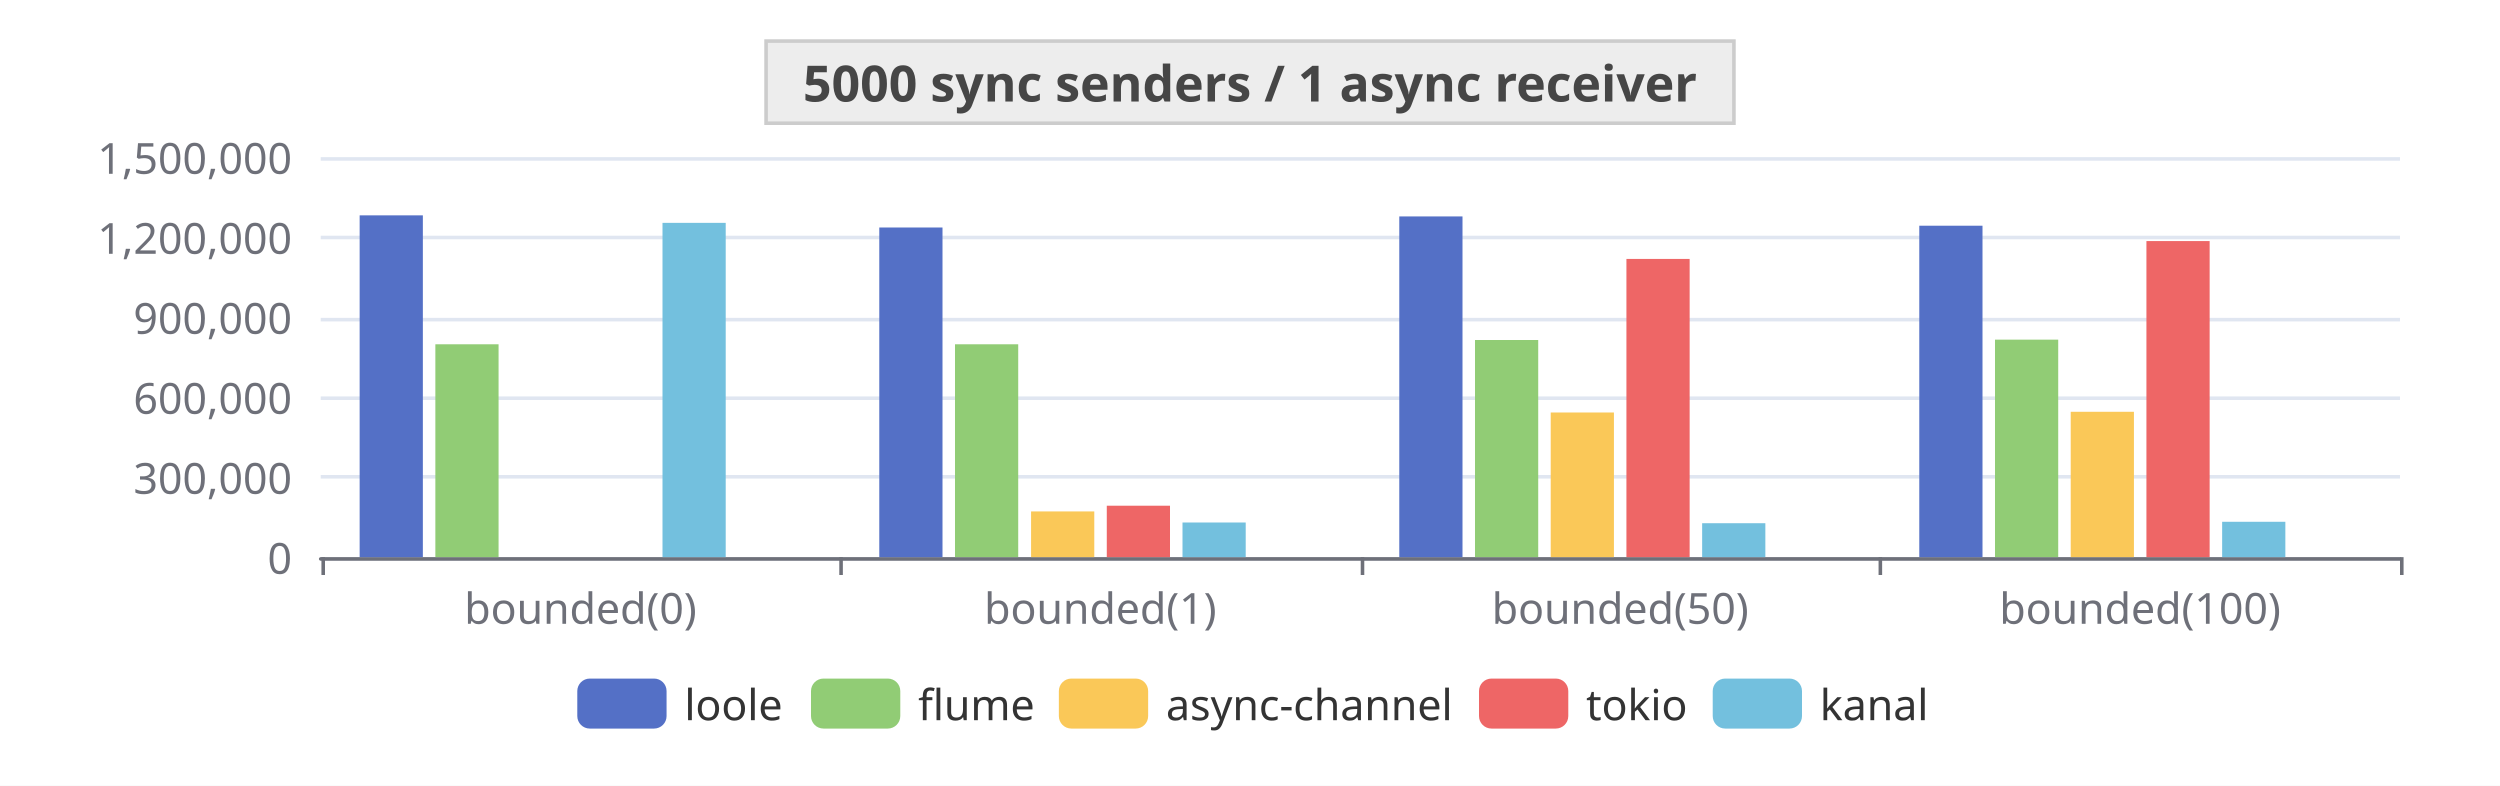
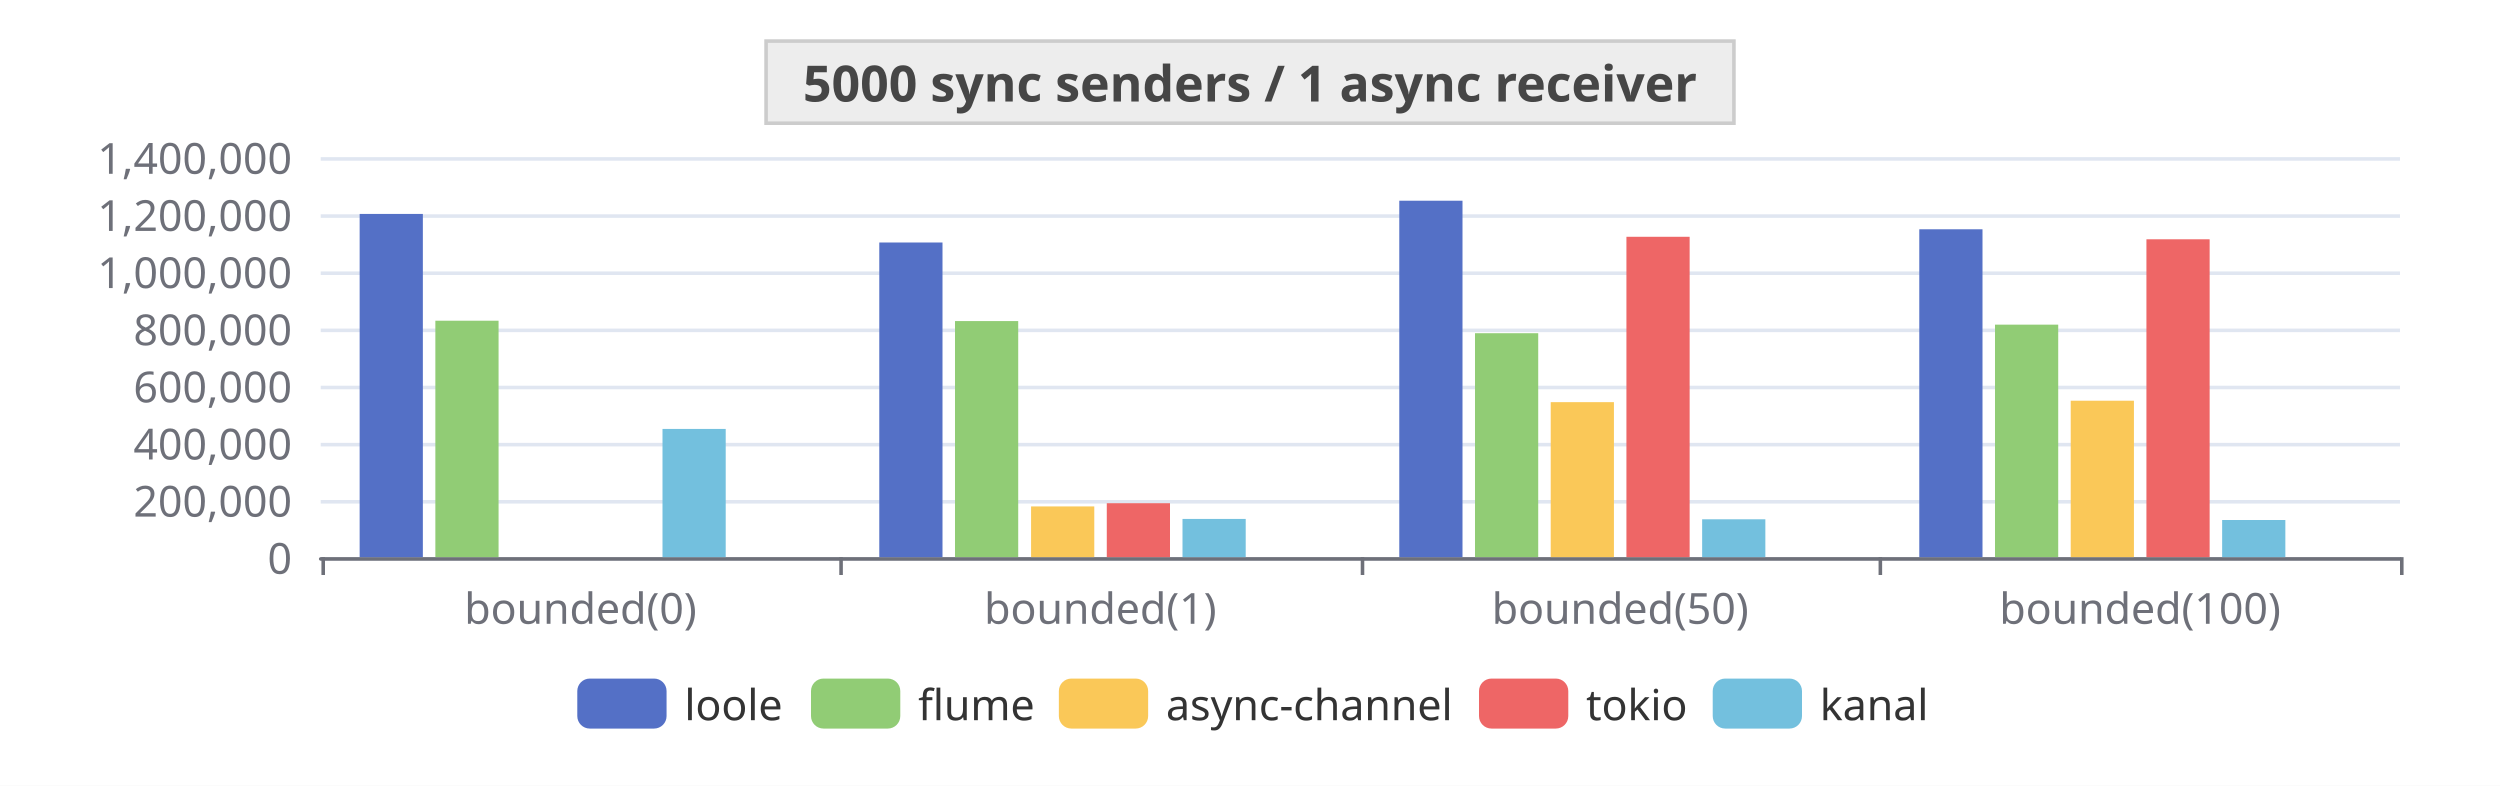
<svg xmlns="http://www.w3.org/2000/svg" width="700" height="220" version="1.1" baseProfile="full" viewBox="0 0 700 220">
  <rect width="700" height="220" x="0" y="0" id="0" fill="white" />
  <path d="M89.8 156.5L672 156.5" fill="none" stroke="#E0E6F1" />
-   <path d="M89.8 133.5L672 133.5" fill="none" stroke="#E0E6F1" />
-   <path d="M89.8 111.5L672 111.5" fill="none" stroke="#E0E6F1" />
-   <path d="M89.8 89.5L672 89.5" fill="none" stroke="#E0E6F1" />
-   <path d="M89.8 66.5L672 66.5" fill="none" stroke="#E0E6F1" />
+   <path d="M89.8 140.5L672 140.5" fill="none" stroke="#E0E6F1" />
+   <path d="M89.8 124.5L672 124.5" fill="none" stroke="#E0E6F1" />
+   <path d="M89.8 108.5L672 108.5" fill="none" stroke="#E0E6F1" />
+   <path d="M89.8 92.5L672 92.5" fill="none" stroke="#E0E6F1" />
+   <path d="M89.8 76.5L672 76.5" fill="none" stroke="#E0E6F1" />
+   <path d="M89.8 60.5L672 60.5" fill="none" stroke="#E0E6F1" />
  <path d="M89.8 44.5L672 44.5" fill="none" stroke="#E0E6F1" />
  <path d="M89.8 156.5L672 156.5" fill="none" stroke="#6E7079" stroke-linecap="round" />
  <path d="M90.5 156L90.5 161" fill="none" stroke="#6E7079" />
  <path d="M235.5 156L235.5 161" fill="none" stroke="#6E7079" />
  <path d="M381.5 156L381.5 161" fill="none" stroke="#6E7079" />
  <path d="M526.5 156L526.5 161" fill="none" stroke="#6E7079" />
  <path d="M672.5 156L672.5 161" fill="none" stroke="#6E7079" />
  <text dominant-baseline="central" text-anchor="end" style="font-size:12px;font-family:sans-serif;" transform="translate(81.76 156)" fill="#6E7079">0</text>
-   <text dominant-baseline="central" text-anchor="end" style="font-size:12px;font-family:sans-serif;" transform="translate(81.76 133.6)" fill="#6E7079">300,000</text>
-   <text dominant-baseline="central" text-anchor="end" style="font-size:12px;font-family:sans-serif;" transform="translate(81.76 111.2)" fill="#6E7079">600,000</text>
-   <text dominant-baseline="central" text-anchor="end" style="font-size:12px;font-family:sans-serif;" transform="translate(81.76 88.8)" fill="#6E7079">900,000</text>
-   <text dominant-baseline="central" text-anchor="end" style="font-size:12px;font-family:sans-serif;" transform="translate(81.76 66.4)" fill="#6E7079">1,200,000</text>
-   <text dominant-baseline="central" text-anchor="end" style="font-size:12px;font-family:sans-serif;" transform="translate(81.76 44)" fill="#6E7079">1,500,000</text>
+   <text dominant-baseline="central" text-anchor="end" style="font-size:12px;font-family:sans-serif;" transform="translate(81.76 140)" fill="#6E7079">200,000</text>
+   <text dominant-baseline="central" text-anchor="end" style="font-size:12px;font-family:sans-serif;" transform="translate(81.76 124)" fill="#6E7079">400,000</text>
+   <text dominant-baseline="central" text-anchor="end" style="font-size:12px;font-family:sans-serif;" transform="translate(81.76 108)" fill="#6E7079">600,000</text>
+   <text dominant-baseline="central" text-anchor="end" style="font-size:12px;font-family:sans-serif;" transform="translate(81.76 92)" fill="#6E7079">800,000</text>
+   <text dominant-baseline="central" text-anchor="end" style="font-size:12px;font-family:sans-serif;" transform="translate(81.76 76)" fill="#6E7079">1,000,000</text>
+   <text dominant-baseline="central" text-anchor="end" style="font-size:12px;font-family:sans-serif;" transform="translate(81.76 60)" fill="#6E7079">1,200,000</text>
+   <text dominant-baseline="central" text-anchor="end" style="font-size:12px;font-family:sans-serif;" transform="translate(81.76 44)" fill="#6E7079">1,400,000</text>
  <text dominant-baseline="central" text-anchor="middle" style="font-size:12px;font-family:sans-serif;" y="6" transform="translate(162.54 164)" fill="#6E7079">bounded(0)</text>
  <text dominant-baseline="central" text-anchor="middle" style="font-size:12px;font-family:sans-serif;" y="6" transform="translate(308.1 164)" fill="#6E7079">bounded(1)</text>
  <text dominant-baseline="central" text-anchor="middle" style="font-size:12px;font-family:sans-serif;" y="6" transform="translate(453.66 164)" fill="#6E7079">bounded(50)</text>
  <text dominant-baseline="central" text-anchor="middle" style="font-size:12px;font-family:sans-serif;" y="6" transform="translate(599.22 164)" fill="#6E7079">bounded(100)</text>
-   <path d="M100.7 156l17.7 0l0 -95.7l-17.7 0Z" fill="#5470c6" />
-   <path d="M246.2 156l17.7 0l0 -92.3l-17.7 0Z" fill="#5470c6" />
-   <path d="M391.8 156l17.7 0l0 -95.4l-17.7 0Z" fill="#5470c6" />
-   <path d="M537.4 156l17.7 0l0 -92.8l-17.7 0Z" fill="#5470c6" />
-   <path d="M121.9 156l17.7 0l0 -59.6l-17.7 0Z" fill="#91cc75" />
-   <path d="M267.4 156l17.7 0l0 -59.6l-17.7 0Z" fill="#91cc75" />
-   <path d="M413 156l17.7 0l0 -60.8l-17.7 0Z" fill="#91cc75" />
-   <path d="M558.6 156l17.7 0l0 -60.9l-17.7 0Z" fill="#91cc75" />
+   <path d="M100.7 156l17.7 0l0 -96.1l-17.7 0Z" fill="#5470c6" />
+   <path d="M246.2 156l17.7 0l0 -88.1l-17.7 0Z" fill="#5470c6" />
+   <path d="M391.8 156l17.7 0l0 -99.8l-17.7 0Z" fill="#5470c6" />
+   <path d="M537.4 156l17.7 0l0 -91.8l-17.7 0Z" fill="#5470c6" />
+   <path d="M121.9 156l17.7 0l0 -66.2l-17.7 0Z" fill="#91cc75" />
+   <path d="M267.4 156l17.7 0l0 -66.1l-17.7 0Z" fill="#91cc75" />
+   <path d="M413 156l17.7 0l0 -62.7l-17.7 0Z" fill="#91cc75" />
+   <path d="M558.6 156l17.7 0l0 -65.1l-17.7 0Z" fill="#91cc75" />
  <path d="M143.1 156l17.7 0l0 0l-17.7 0Z" fill="#fac858" />
-   <path d="M288.7 156l17.7 0l0 -12.8l-17.7 0Z" fill="#fac858" />
-   <path d="M434.2 156l17.7 0l0 -40.5l-17.7 0Z" fill="#fac858" />
-   <path d="M579.8 156l17.7 0l0 -40.7l-17.7 0Z" fill="#fac858" />
+   <path d="M288.7 156l17.7 0l0 -14.2l-17.7 0Z" fill="#fac858" />
+   <path d="M434.2 156l17.7 0l0 -43.4l-17.7 0Z" fill="#fac858" />
+   <path d="M579.8 156l17.7 0l0 -43.8l-17.7 0Z" fill="#fac858" />
  <path d="M164.3 156l17.7 0l0 0l-17.7 0Z" fill="#ee6666" />
-   <path d="M309.9 156l17.7 0l0 -14.4l-17.7 0Z" fill="#ee6666" />
-   <path d="M455.4 156l17.7 0l0 -83.5l-17.7 0Z" fill="#ee6666" />
-   <path d="M601 156l17.7 0l0 -88.5l-17.7 0Z" fill="#ee6666" />
-   <path d="M185.5 156l17.7 0l0 -93.6l-17.7 0Z" fill="#73c0de" />
-   <path d="M331.1 156l17.7 0l0 -9.7l-17.7 0Z" fill="#73c0de" />
-   <path d="M476.6 156l17.7 0l0 -9.5l-17.7 0Z" fill="#73c0de" />
-   <path d="M622.2 156l17.7 0l0 -9.9l-17.7 0Z" fill="#73c0de" />
+   <path d="M309.9 156l17.7 0l0 -15.1l-17.7 0Z" fill="#ee6666" />
+   <path d="M455.4 156l17.7 0l0 -89.7l-17.7 0Z" fill="#ee6666" />
+   <path d="M601 156l17.7 0l0 -89l-17.7 0Z" fill="#ee6666" />
+   <path d="M185.5 156l17.7 0l0 -35.9l-17.7 0Z" fill="#73c0de" />
+   <path d="M331.1 156l17.7 0l0 -10.7l-17.7 0Z" fill="#73c0de" />
+   <path d="M476.6 156l17.7 0l0 -10.6l-17.7 0Z" fill="#73c0de" />
+   <path d="M622.2 156l17.7 0l0 -10.4l-17.7 0Z" fill="#73c0de" />
  <path d="M206.7 156l17.7 0l0 0l-17.7 0Z" fill="#3ba272" />
  <path d="M352.3 156l17.7 0l0 0l-17.7 0Z" fill="#3ba272" />
  <path d="M497.8 156l17.7 0l0 0l-17.7 0Z" fill="#3ba272" />
  <path d="M643.4 156l17.7 0l0 0l-17.7 0Z" fill="#3ba272" />
  <path d="M-5 -5l386.7 0l0 24l-386.7 0Z" transform="translate(161.64 190)" fill="rgb(0,0,0)" fill-opacity="0" stroke="#ccc" stroke-width="0" />
  <path d="M3.5 0L21.5 0A3.5 3.5 0 0 1 25 3.5L25 10.5A3.5 3.5 0 0 1 21.5 14L3.5 14A3.5 3.5 0 0 1 0 10.5L0 3.5A3.5 3.5 0 0 1 3.5 0" transform="translate(161.64 190)" fill="#5470c6" />
  <text dominant-baseline="central" text-anchor="start" style="font-size:12px;font-family:sans-serif;" x="30" y="7" transform="translate(161.64 190)" fill="#333">loole</text>
  <path d="M3.5 0L21.5 0A3.5 3.5 0 0 1 25 3.5L25 10.5A3.5 3.5 0 0 1 21.5 14L3.5 14A3.5 3.5 0 0 1 0 10.5L0 3.5A3.5 3.5 0 0 1 3.5 0" transform="translate(227.08 190)" fill="#91cc75" />
  <text dominant-baseline="central" text-anchor="start" style="font-size:12px;font-family:sans-serif;" x="30" y="7" transform="translate(227.08 190)" fill="#333">flume</text>
  <path d="M3.5 0L21.5 0A3.5 3.5 0 0 1 25 3.5L25 10.5A3.5 3.5 0 0 1 21.5 14L3.5 14A3.5 3.5 0 0 1 0 10.5L0 3.5A3.5 3.5 0 0 1 3.5 0" transform="translate(296.48 190)" fill="#fac858" />
  <text dominant-baseline="central" text-anchor="start" style="font-size:12px;font-family:sans-serif;" x="30" y="7" transform="translate(296.48 190)" fill="#333">async-channel</text>
  <path d="M3.5 0L21.5 0A3.5 3.5 0 0 1 25 3.5L25 10.5A3.5 3.5 0 0 1 21.5 14L3.5 14A3.5 3.5 0 0 1 0 10.5L0 3.5A3.5 3.5 0 0 1 3.5 0" transform="translate(414.12 190)" fill="#ee6666" />
  <text dominant-baseline="central" text-anchor="start" style="font-size:12px;font-family:sans-serif;" x="30" y="7" transform="translate(414.12 190)" fill="#333">tokio</text>
  <path d="M3.5 0L21.5 0A3.5 3.5 0 0 1 25 3.5L25 10.5A3.5 3.5 0 0 1 21.5 14L3.5 14A3.5 3.5 0 0 1 0 10.5L0 3.5A3.5 3.5 0 0 1 3.5 0" transform="translate(479.56 190)" fill="#73c0de" />
  <text dominant-baseline="central" text-anchor="start" style="font-size:12px;font-family:sans-serif;" x="30" y="7" transform="translate(479.56 190)" fill="#333">kanal</text>
  <path d="M-135.5 -4.5l271 0l0 23l-271 0Z" transform="translate(350 16)" fill="#ddd8" stroke="#ccc" />
  <text dominant-baseline="central" text-anchor="middle" style="font-size:14px;font-family:sans-serif;font-weight:bold;" xml:space="preserve" y="7" transform="translate(350 16)" fill="#464646">5000 sync senders / 1 async receiver</text>
</svg>
